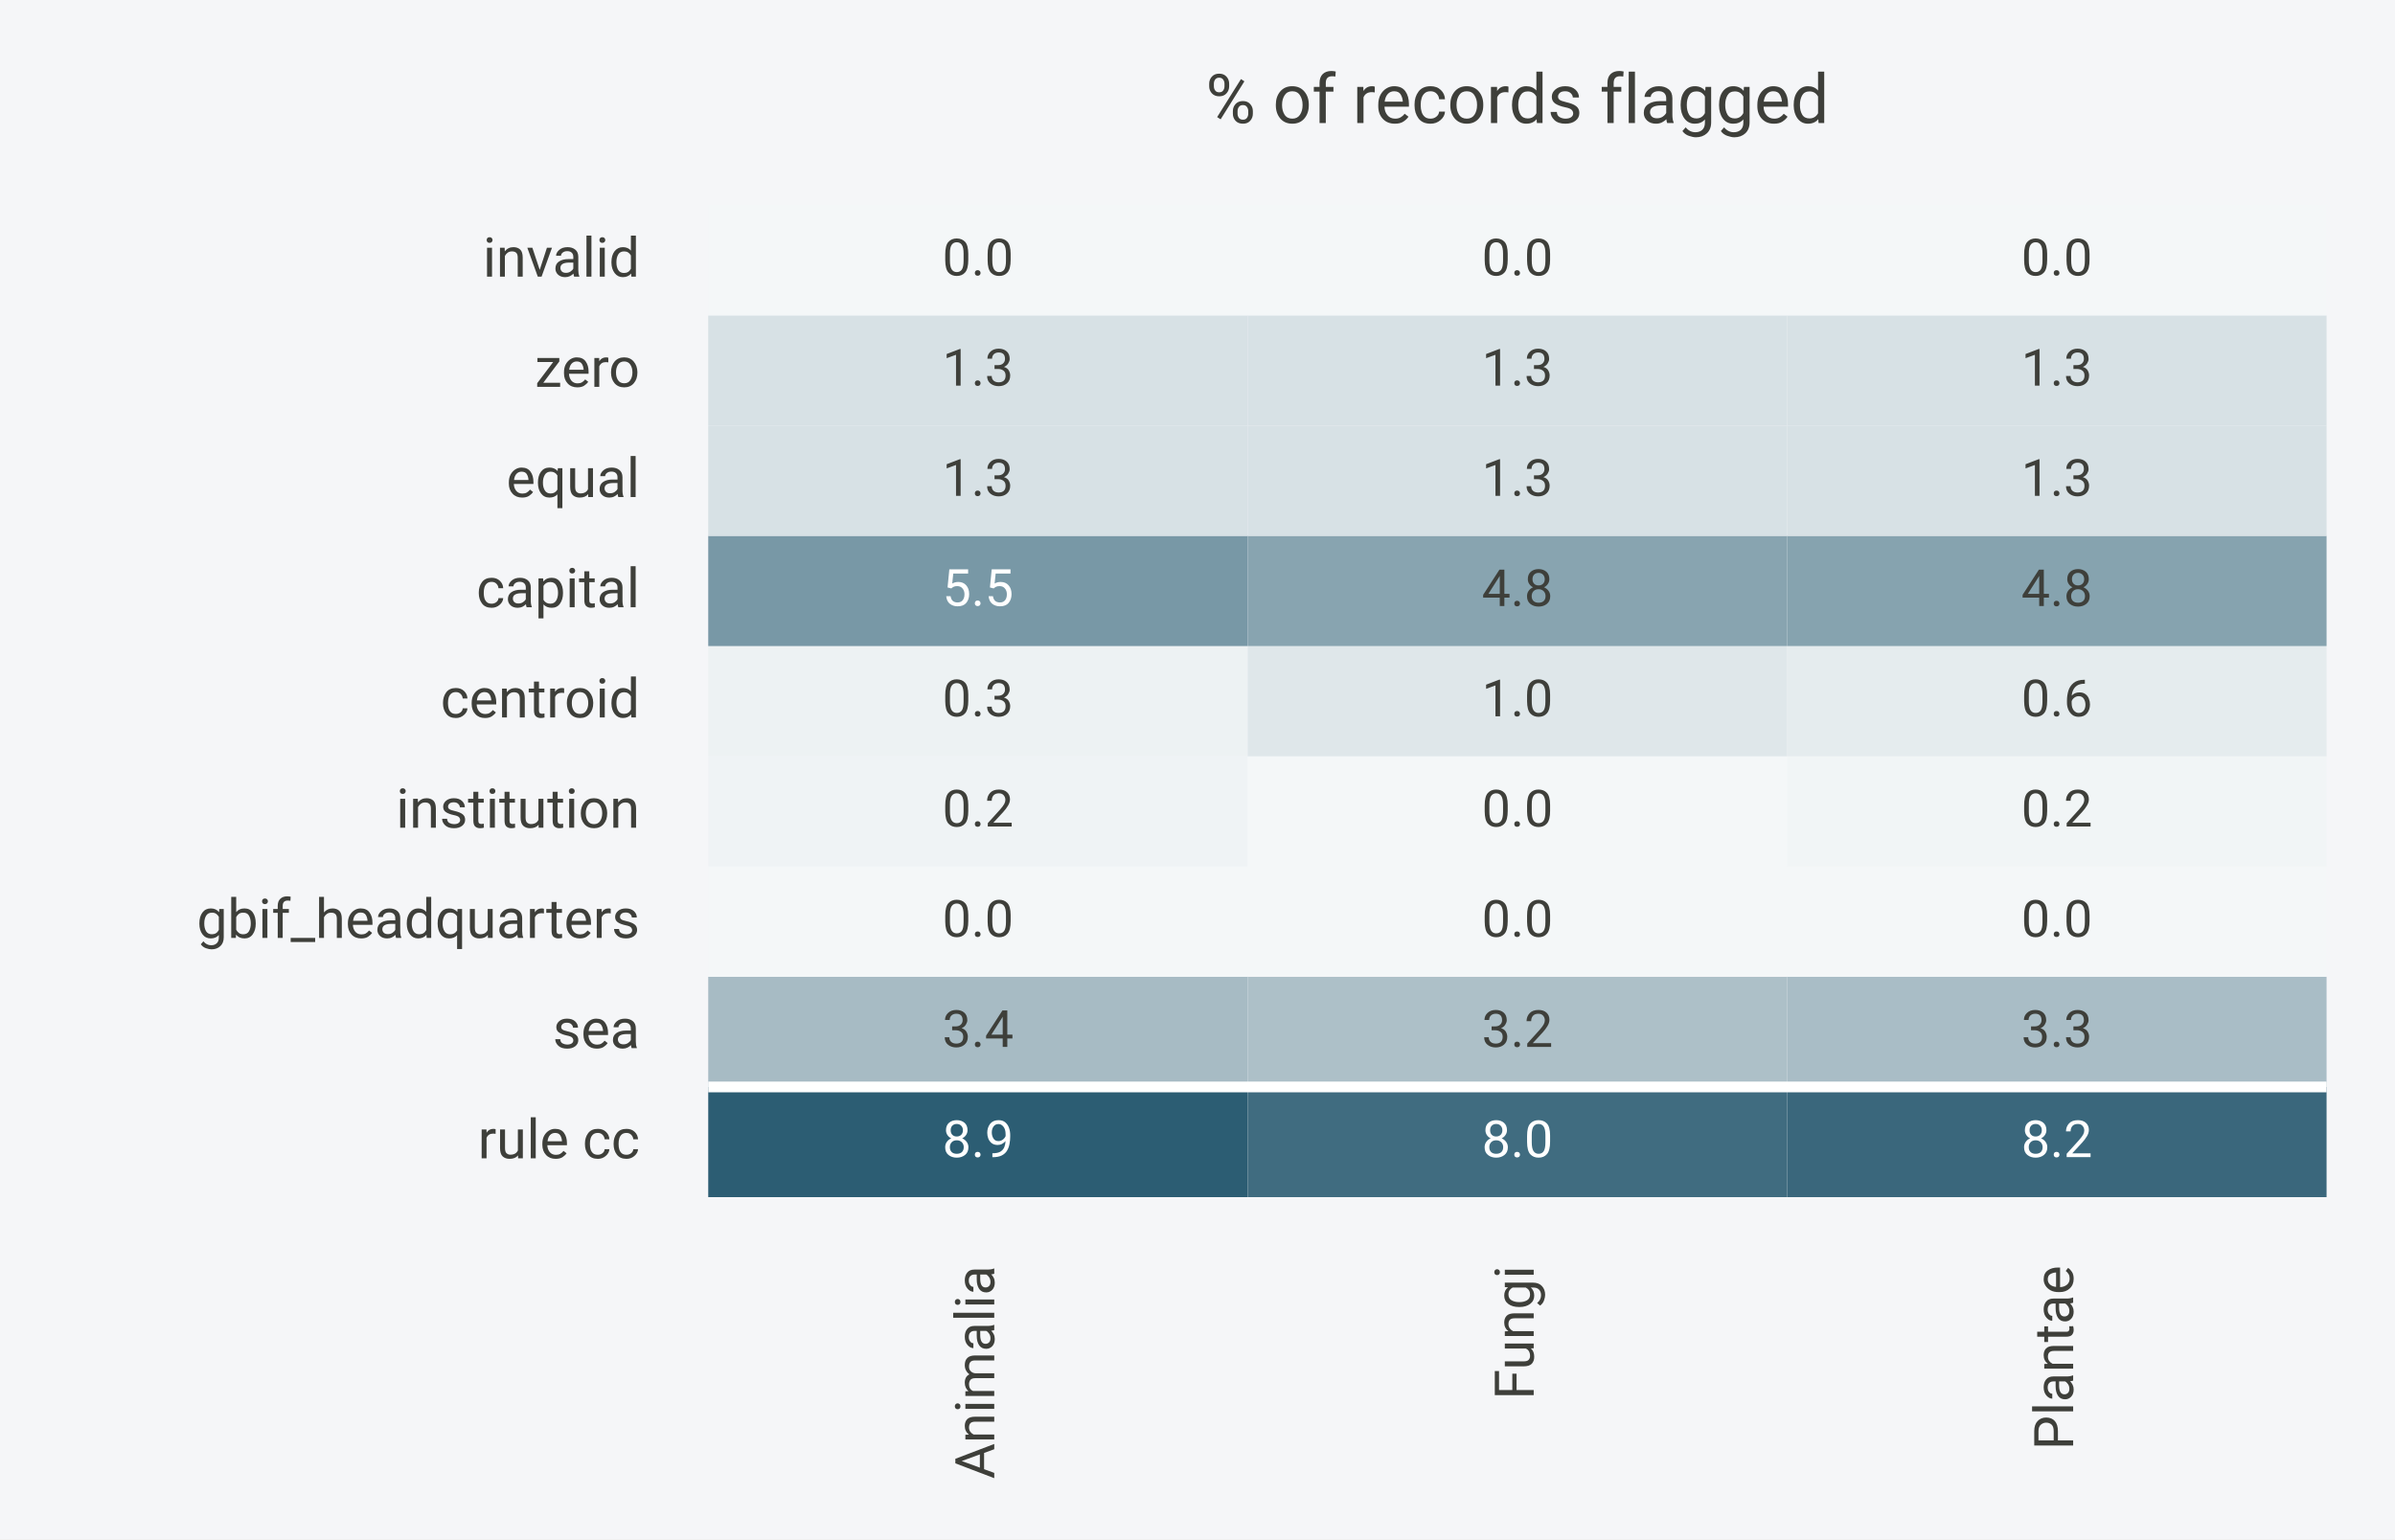
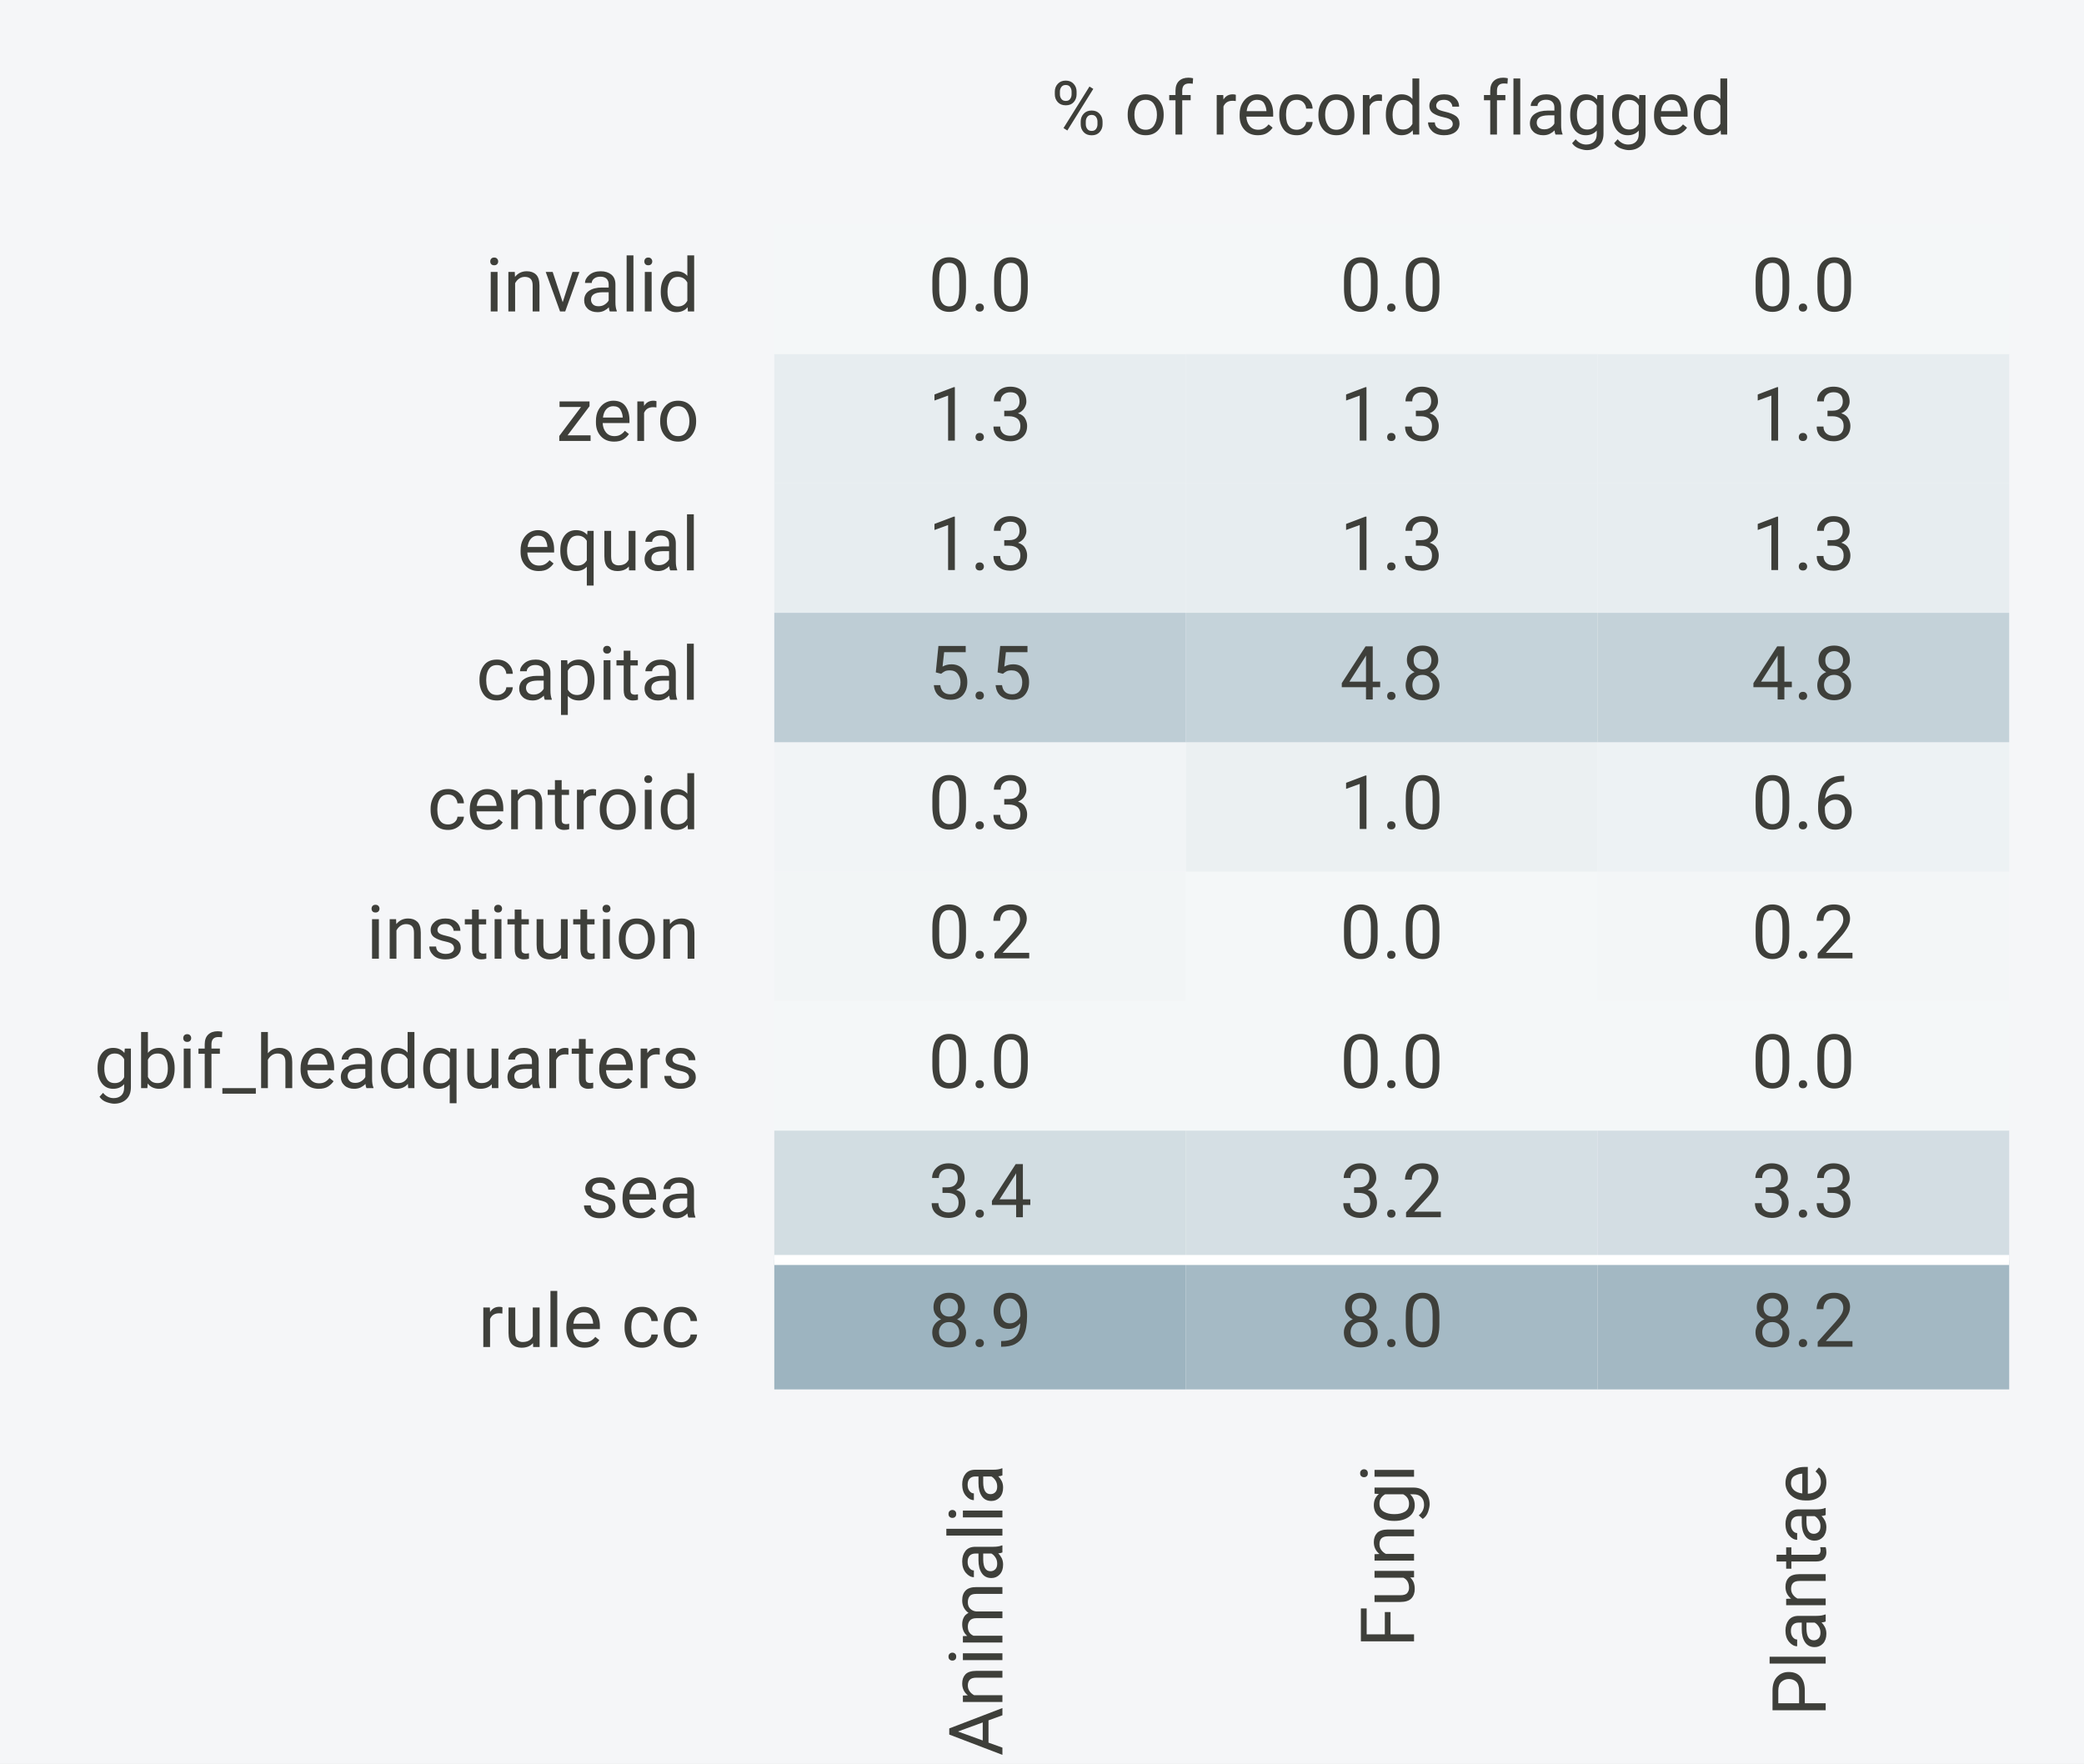
- <svg xmlns="http://www.w3.org/2000/svg" width="504.00pt" height="324.00pt" viewBox="0 0 504.00 324.00">
+ <svg xmlns="http://www.w3.org/2000/svg" width="468.00pt" height="396.00pt" viewBox="0 0 468.00 396.00">
  <g class="svglite">
    <defs>
      <style type="text/css">
    /* theme-aware-processed */
    .svglite line, .svglite polyline, .svglite polygon, .svglite path, .svglite circle {
      fill: none;
      stroke: #3E3F3A;
      stroke-linecap: round;
      stroke-linejoin: round;
      stroke-miterlimit: 10.00;
    }
    .svglite &gt; g &gt; rect {
      fill: none;
      stroke: #3E3F3A;
      stroke-linecap: round;
      stroke-linejoin: round;
      stroke-miterlimit: 10.00;
    }
    .svglite text {
      white-space: pre;
      fill: #3E3F3A;
    }
    .svglite g.glyphgroup path {
      fill: inherit;
      stroke: none;
    }
  </style>
    </defs>
-     <rect width="100%" height="100%" style="stroke: none; fill: #F5F6F8;" />
+     <rect class="svg-bg" width="100%" height="100%" style="stroke: none; fill: #F5F6F8;" />
    <defs>
-       <clipPath id="cpMC4wMHw1MDQuMDB8MC4wMHwzMjQuMDA=">
-         <rect x="0.00" y="0.00" width="504.00" height="324.00" />
+       <clipPath id="cpMC4wMHw0NjguMDB8MC4wMHwzOTYuMDA=">
+         <rect x="0.00" y="0.00" width="468.00" height="396.00" />
      </clipPath>
    </defs>
-     <g clip-path="url(#cpMC4wMHw1MDQuMDB8MC4wMHwzMjQuMDA=)">
+     <g clip-path="url(#cpMC4wMHw0NjguMDB8MC4wMHwzOTYuMDA=)">
</g>
    <defs>
-       <clipPath id="cpMTQ5LjA0fDQ4OS42MHw0My4yMHwyNTIuMDA=">
-         <rect x="149.04" y="43.20" width="340.56" height="208.80" />
+       <clipPath id="cpMTczLjg4fDQ1MS4yMHw1MC40MHwzMTIuMDA=">
+         <rect x="173.88" y="50.40" width="277.32" height="261.60" />
      </clipPath>
    </defs>
-     <g clip-path="url(#cpMTQ5LjA0fDQ4OS42MHw0My4yMHwyNTIuMDA=)">
-       <rect x="149.04" y="228.80" width="113.52" height="23.20" style="stroke-width: 0.75; stroke: none; fill: #2C5D73;" />
-       <rect x="149.04" y="205.60" width="113.52" height="23.20" style="stroke-width: 0.75; stroke: none; fill: #A7BBC4;" />
-       <rect x="149.04" y="182.40" width="113.52" height="23.20" style="stroke-width: 0.75; stroke: none; fill: #F4F7F8;" />
-       <rect x="149.04" y="159.20" width="113.52" height="23.20" style="stroke-width: 0.75; stroke: none; fill: #EFF3F5;" />
-       <rect x="149.04" y="136.00" width="113.52" height="23.20" style="stroke-width: 0.75; stroke: none; fill: #EDF2F3;" />
-       <rect x="149.04" y="112.80" width="113.52" height="23.20" style="stroke-width: 0.75; stroke: none; fill: #7898A6;" />
-       <rect x="149.04" y="89.60" width="113.52" height="23.20" style="stroke-width: 0.75; stroke: none; fill: #D7E1E5;" />
-       <rect x="149.04" y="66.40" width="113.52" height="23.20" style="stroke-width: 0.75; stroke: none; fill: #D7E1E5;" />
-       <rect x="149.04" y="43.20" width="113.52" height="23.20" style="stroke-width: 0.75; stroke: none; fill: #F4F7F8;" />
-       <rect x="262.56" y="228.80" width="113.52" height="23.20" style="stroke-width: 0.75; stroke: none; fill: #406C80;" />
-       <rect x="262.56" y="205.60" width="113.52" height="23.20" style="stroke-width: 0.75; stroke: none; fill: #ADC0C8;" />
-       <rect x="262.56" y="182.40" width="113.52" height="23.20" style="stroke-width: 0.75; stroke: none; fill: #F4F7F8;" />
-       <rect x="262.56" y="159.20" width="113.52" height="23.20" style="stroke-width: 0.75; stroke: none; fill: #F4F7F8;" />
-       <rect x="262.56" y="136.00" width="113.52" height="23.20" style="stroke-width: 0.75; stroke: none; fill: #DFE7EA;" />
-       <rect x="262.56" y="112.80" width="113.52" height="23.20" style="stroke-width: 0.75; stroke: none; fill: #88A4B0;" />
-       <rect x="262.56" y="89.60" width="113.52" height="23.20" style="stroke-width: 0.75; stroke: none; fill: #D7E1E5;" />
-       <rect x="262.56" y="66.40" width="113.52" height="23.20" style="stroke-width: 0.75; stroke: none; fill: #D7E1E5;" />
-       <rect x="262.56" y="43.20" width="113.52" height="23.20" style="stroke-width: 0.75; stroke: none; fill: #F4F7F8;" />
-       <rect x="376.08" y="228.80" width="113.52" height="23.20" style="stroke-width: 0.75; stroke: none; fill: #3A677C;" />
-       <rect x="376.08" y="205.60" width="113.52" height="23.20" style="stroke-width: 0.75; stroke: none; fill: #A9BDC6;" />
-       <rect x="376.08" y="182.40" width="113.52" height="23.20" style="stroke-width: 0.75; stroke: none; fill: #F4F7F8;" />
-       <rect x="376.08" y="159.20" width="113.52" height="23.20" style="stroke-width: 0.75; stroke: none; fill: #F1F5F6;" />
-       <rect x="376.08" y="136.00" width="113.52" height="23.20" style="stroke-width: 0.75; stroke: none; fill: #E5ECEE;" />
-       <rect x="376.08" y="112.80" width="113.52" height="23.20" style="stroke-width: 0.75; stroke: none; fill: #86A3AF;" />
-       <rect x="376.08" y="89.60" width="113.52" height="23.20" style="stroke-width: 0.75; stroke: none; fill: #D7E1E5;" />
-       <rect x="376.08" y="66.40" width="113.52" height="23.20" style="stroke-width: 0.75; stroke: none; fill: #D7E1E5;" />
-       <rect x="376.08" y="43.20" width="113.52" height="23.20" style="stroke-width: 0.75; stroke: none; fill: #F4F7F8;" />
+     <g clip-path="url(#cpMTczLjg4fDQ1MS4yMHw1MC40MHwzMTIuMDA=)">
+       <rect x="173.88" y="282.93" width="92.44" height="29.07" style="stroke-width: 0.75; stroke: none; fill: #9DB4C0;" />
+       <rect x="266.32" y="282.93" width="92.44" height="29.07" style="stroke-width: 0.75; stroke: none; fill: #A5BAC5;" />
+       <rect x="358.76" y="282.93" width="92.44" height="29.07" style="stroke-width: 0.75; stroke: none; fill: #A3B8C3;" />
+       <rect x="173.88" y="253.87" width="92.44" height="29.07" style="stroke-width: 0.75; stroke: none; fill: #D2DDE2;" />
+       <rect x="266.32" y="253.87" width="92.44" height="29.07" style="stroke-width: 0.75; stroke: none; fill: #D5DFE4;" />
+       <rect x="358.76" y="253.87" width="92.44" height="29.07" style="stroke-width: 0.75; stroke: none; fill: #D3DDE3;" />
+       <rect x="173.88" y="224.80" width="92.44" height="29.07" style="stroke-width: 0.75; stroke: none; fill: #F4F7F8;" />
+       <rect x="266.32" y="224.80" width="92.44" height="29.07" style="stroke-width: 0.75; stroke: none; fill: #F4F7F8;" />
+       <rect x="358.76" y="224.80" width="92.44" height="29.07" style="stroke-width: 0.75; stroke: none; fill: #F4F7F8;" />
+       <rect x="173.88" y="195.73" width="92.44" height="29.07" style="stroke-width: 0.75; stroke: none; fill: #F2F5F6;" />
+       <rect x="266.32" y="195.73" width="92.44" height="29.07" style="stroke-width: 0.75; stroke: none; fill: #F4F7F8;" />
+       <rect x="358.76" y="195.73" width="92.44" height="29.07" style="stroke-width: 0.75; stroke: none; fill: #F3F6F7;" />
+       <rect x="173.88" y="166.67" width="92.44" height="29.07" style="stroke-width: 0.75; stroke: none; fill: #F1F4F6;" />
+       <rect x="266.32" y="166.67" width="92.44" height="29.07" style="stroke-width: 0.75; stroke: none; fill: #EBF0F2;" />
+       <rect x="358.76" y="166.67" width="92.44" height="29.07" style="stroke-width: 0.75; stroke: none; fill: #EDF2F4;" />
+       <rect x="173.88" y="137.60" width="92.44" height="29.07" style="stroke-width: 0.75; stroke: none; fill: #BECDD5;" />
+       <rect x="266.32" y="137.60" width="92.44" height="29.07" style="stroke-width: 0.75; stroke: none; fill: #C5D3DA;" />
+       <rect x="358.76" y="137.60" width="92.44" height="29.07" style="stroke-width: 0.75; stroke: none; fill: #C4D2D9;" />
+       <rect x="173.88" y="108.53" width="92.44" height="29.07" style="stroke-width: 0.75; stroke: none; fill: #E7EDF0;" />
+       <rect x="266.32" y="108.53" width="92.44" height="29.07" style="stroke-width: 0.75; stroke: none; fill: #E7EDF0;" />
+       <rect x="358.76" y="108.53" width="92.44" height="29.07" style="stroke-width: 0.75; stroke: none; fill: #E7EDF0;" />
+       <rect x="173.88" y="79.47" width="92.44" height="29.07" style="stroke-width: 0.75; stroke: none; fill: #E7EDF0;" />
+       <rect x="266.32" y="79.47" width="92.44" height="29.07" style="stroke-width: 0.75; stroke: none; fill: #E7EDF0;" />
+       <rect x="358.76" y="79.47" width="92.44" height="29.07" style="stroke-width: 0.75; stroke: none; fill: #E7EDF0;" />
+       <rect x="173.88" y="50.40" width="92.44" height="29.07" style="stroke-width: 0.75; stroke: none; fill: #F4F7F8;" />
+       <rect x="266.32" y="50.40" width="92.44" height="29.07" style="stroke-width: 0.75; stroke: none; fill: #F4F7F8;" />
+       <rect x="358.76" y="50.40" width="92.44" height="29.07" style="stroke-width: 0.75; stroke: none; fill: #F4F7F8;" />
    </g>
-     <g clip-path="url(#cpMC4wMHw1MDQuMDB8MC4wMHwzMjQuMDA=)">
-       <text transform="translate(209.23,266.40) rotate(-90)" text-anchor="end" style="font-size: 0.96em; font-family: &quot;Roboto&quot;, -apple-system, BlinkMacSystemFont, &quot;Segoe UI&quot;, system-ui, sans-serif;">Animalia</text>
-       <text transform="translate(322.75,266.40) rotate(-90)" text-anchor="end" style="font-size: 0.96em; font-family: &quot;Roboto&quot;, -apple-system, BlinkMacSystemFont, &quot;Segoe UI&quot;, system-ui, sans-serif;">Fungi</text>
-       <text transform="translate(436.27,266.40) rotate(-90)" text-anchor="end" style="font-size: 0.96em; font-family: &quot;Roboto&quot;, -apple-system, BlinkMacSystemFont, &quot;Segoe UI&quot;, system-ui, sans-serif;">Plantae</text>
-       <text x="134.64" y="243.83" text-anchor="end" style="font-size: 0.96em; font-family: &quot;Roboto&quot;, -apple-system, BlinkMacSystemFont, &quot;Segoe UI&quot;, system-ui, sans-serif;">rule cc</text>
-       <text x="134.64" y="220.63" text-anchor="end" style="font-size: 0.96em; font-family: &quot;Roboto&quot;, -apple-system, BlinkMacSystemFont, &quot;Segoe UI&quot;, system-ui, sans-serif;">sea</text>
-       <text x="134.64" y="197.43" text-anchor="end" style="font-size: 0.96em; font-family: &quot;Roboto&quot;, -apple-system, BlinkMacSystemFont, &quot;Segoe UI&quot;, system-ui, sans-serif;">gbif_headquarters</text>
-       <text x="134.64" y="174.23" text-anchor="end" style="font-size: 0.96em; font-family: &quot;Roboto&quot;, -apple-system, BlinkMacSystemFont, &quot;Segoe UI&quot;, system-ui, sans-serif;">institution</text>
-       <text x="134.64" y="151.03" text-anchor="end" style="font-size: 0.96em; font-family: &quot;Roboto&quot;, -apple-system, BlinkMacSystemFont, &quot;Segoe UI&quot;, system-ui, sans-serif;">centroid</text>
-       <text x="134.64" y="127.83" text-anchor="end" style="font-size: 0.96em; font-family: &quot;Roboto&quot;, -apple-system, BlinkMacSystemFont, &quot;Segoe UI&quot;, system-ui, sans-serif;">capital</text>
-       <text x="134.64" y="104.63" text-anchor="end" style="font-size: 0.96em; font-family: &quot;Roboto&quot;, -apple-system, BlinkMacSystemFont, &quot;Segoe UI&quot;, system-ui, sans-serif;">equal</text>
-       <text x="134.64" y="81.43" text-anchor="end" style="font-size: 0.96em; font-family: &quot;Roboto&quot;, -apple-system, BlinkMacSystemFont, &quot;Segoe UI&quot;, system-ui, sans-serif;">zero</text>
-       <text x="134.64" y="58.23" text-anchor="end" style="font-size: 0.96em; font-family: &quot;Roboto&quot;, -apple-system, BlinkMacSystemFont, &quot;Segoe UI&quot;, system-ui, sans-serif;">invalid</text>
+     <g clip-path="url(#cpMC4wMHw0NjguMDB8MC4wMHwzOTYuMDA=)">
+       <text transform="translate(225.11,328.80) rotate(-90)" text-anchor="end" style="font-size: 1.4em; font-family: &quot;Roboto&quot;, -apple-system, BlinkMacSystemFont, &quot;Segoe UI&quot;, system-ui, sans-serif;">Animalia</text>
+       <text transform="translate(317.55,328.80) rotate(-90)" text-anchor="end" style="font-size: 1.4em; font-family: &quot;Roboto&quot;, -apple-system, BlinkMacSystemFont, &quot;Segoe UI&quot;, system-ui, sans-serif;">Fungi</text>
+       <text transform="translate(409.99,328.80) rotate(-90)" text-anchor="end" style="font-size: 1.4em; font-family: &quot;Roboto&quot;, -apple-system, BlinkMacSystemFont, &quot;Segoe UI&quot;, system-ui, sans-serif;">Plantae</text>
+       <text x="157.08" y="302.48" text-anchor="end" style="font-size: 1.4em; font-family: &quot;Roboto&quot;, -apple-system, BlinkMacSystemFont, &quot;Segoe UI&quot;, system-ui, sans-serif;">rule cc</text>
+       <text x="157.08" y="273.41" text-anchor="end" style="font-size: 1.4em; font-family: &quot;Roboto&quot;, -apple-system, BlinkMacSystemFont, &quot;Segoe UI&quot;, system-ui, sans-serif;">sea</text>
+       <text x="157.08" y="244.34" text-anchor="end" style="font-size: 1.4em; font-family: &quot;Roboto&quot;, -apple-system, BlinkMacSystemFont, &quot;Segoe UI&quot;, system-ui, sans-serif;">gbif_headquarters</text>
+       <text x="157.08" y="215.28" text-anchor="end" style="font-size: 1.4em; font-family: &quot;Roboto&quot;, -apple-system, BlinkMacSystemFont, &quot;Segoe UI&quot;, system-ui, sans-serif;">institution</text>
+       <text x="157.08" y="186.21" text-anchor="end" style="font-size: 1.4em; font-family: &quot;Roboto&quot;, -apple-system, BlinkMacSystemFont, &quot;Segoe UI&quot;, system-ui, sans-serif;">centroid</text>
+       <text x="157.08" y="157.14" text-anchor="end" style="font-size: 1.4em; font-family: &quot;Roboto&quot;, -apple-system, BlinkMacSystemFont, &quot;Segoe UI&quot;, system-ui, sans-serif;">capital</text>
+       <text x="157.08" y="128.08" text-anchor="end" style="font-size: 1.4em; font-family: &quot;Roboto&quot;, -apple-system, BlinkMacSystemFont, &quot;Segoe UI&quot;, system-ui, sans-serif;">equal</text>
+       <text x="157.08" y="99.01" text-anchor="end" style="font-size: 1.4em; font-family: &quot;Roboto&quot;, -apple-system, BlinkMacSystemFont, &quot;Segoe UI&quot;, system-ui, sans-serif;">zero</text>
+       <text x="157.08" y="69.94" text-anchor="end" style="font-size: 1.4em; font-family: &quot;Roboto&quot;, -apple-system, BlinkMacSystemFont, &quot;Segoe UI&quot;, system-ui, sans-serif;">invalid</text>
    </g>
-     <g clip-path="url(#cpMTQ5LjA0fDQ4OS42MHw0My4yMHwyNTIuMDA=)">
-       <line x1="149.04" y1="228.80" x2="489.60" y2="228.80" style="stroke-width: 2.25; stroke: #FFFFFF;" />
-       <text class="preserve-color" x="205.80" y="243.58" text-anchor="middle" style="font-size: 0.9em;fill: #FFFFFF; font-family: &quot;Roboto&quot;, -apple-system, BlinkMacSystemFont, &quot;Segoe UI&quot;, system-ui, sans-serif;">8.9</text>
-       <text class="preserve-color" x="319.32" y="243.58" text-anchor="middle" style="font-size: 0.9em;fill: #FFFFFF; font-family: &quot;Roboto&quot;, -apple-system, BlinkMacSystemFont, &quot;Segoe UI&quot;, system-ui, sans-serif;">8.0</text>
-       <text class="preserve-color" x="432.84" y="243.58" text-anchor="middle" style="font-size: 0.9em;fill: #FFFFFF; font-family: &quot;Roboto&quot;, -apple-system, BlinkMacSystemFont, &quot;Segoe UI&quot;, system-ui, sans-serif;">8.2</text>
-       <text class="preserve-color" x="205.80" y="220.38" text-anchor="middle" style="font-size: 0.9em; font-family: &quot;Roboto&quot;, -apple-system, BlinkMacSystemFont, &quot;Segoe UI&quot;, system-ui, sans-serif;">3.4</text>
-       <text class="preserve-color" x="319.32" y="220.38" text-anchor="middle" style="font-size: 0.9em; font-family: &quot;Roboto&quot;, -apple-system, BlinkMacSystemFont, &quot;Segoe UI&quot;, system-ui, sans-serif;">3.2</text>
-       <text class="preserve-color" x="432.84" y="220.38" text-anchor="middle" style="font-size: 0.9em; font-family: &quot;Roboto&quot;, -apple-system, BlinkMacSystemFont, &quot;Segoe UI&quot;, system-ui, sans-serif;">3.3</text>
-       <text class="preserve-color" x="205.80" y="197.18" text-anchor="middle" style="font-size: 0.9em; font-family: &quot;Roboto&quot;, -apple-system, BlinkMacSystemFont, &quot;Segoe UI&quot;, system-ui, sans-serif;">0.0</text>
-       <text class="preserve-color" x="319.32" y="197.18" text-anchor="middle" style="font-size: 0.9em; font-family: &quot;Roboto&quot;, -apple-system, BlinkMacSystemFont, &quot;Segoe UI&quot;, system-ui, sans-serif;">0.0</text>
-       <text class="preserve-color" x="432.84" y="197.18" text-anchor="middle" style="font-size: 0.9em; font-family: &quot;Roboto&quot;, -apple-system, BlinkMacSystemFont, &quot;Segoe UI&quot;, system-ui, sans-serif;">0.0</text>
-       <text class="preserve-color" x="205.80" y="173.98" text-anchor="middle" style="font-size: 0.9em; font-family: &quot;Roboto&quot;, -apple-system, BlinkMacSystemFont, &quot;Segoe UI&quot;, system-ui, sans-serif;">0.2</text>
-       <text class="preserve-color" x="319.32" y="173.98" text-anchor="middle" style="font-size: 0.9em; font-family: &quot;Roboto&quot;, -apple-system, BlinkMacSystemFont, &quot;Segoe UI&quot;, system-ui, sans-serif;">0.0</text>
-       <text class="preserve-color" x="432.84" y="173.98" text-anchor="middle" style="font-size: 0.9em; font-family: &quot;Roboto&quot;, -apple-system, BlinkMacSystemFont, &quot;Segoe UI&quot;, system-ui, sans-serif;">0.2</text>
-       <text class="preserve-color" x="205.80" y="150.78" text-anchor="middle" style="font-size: 0.9em; font-family: &quot;Roboto&quot;, -apple-system, BlinkMacSystemFont, &quot;Segoe UI&quot;, system-ui, sans-serif;">0.3</text>
-       <text class="preserve-color" x="319.32" y="150.78" text-anchor="middle" style="font-size: 0.9em; font-family: &quot;Roboto&quot;, -apple-system, BlinkMacSystemFont, &quot;Segoe UI&quot;, system-ui, sans-serif;">1.0</text>
-       <text class="preserve-color" x="432.84" y="150.78" text-anchor="middle" style="font-size: 0.9em; font-family: &quot;Roboto&quot;, -apple-system, BlinkMacSystemFont, &quot;Segoe UI&quot;, system-ui, sans-serif;">0.6</text>
-       <text class="preserve-color" x="205.80" y="127.52" text-anchor="middle" style="font-size: 0.9em;fill: #FFFFFF; font-family: &quot;Roboto&quot;, -apple-system, BlinkMacSystemFont, &quot;Segoe UI&quot;, system-ui, sans-serif;">5.5</text>
-       <text class="preserve-color" x="319.32" y="127.58" text-anchor="middle" style="font-size: 0.9em; font-family: &quot;Roboto&quot;, -apple-system, BlinkMacSystemFont, &quot;Segoe UI&quot;, system-ui, sans-serif;">4.8</text>
-       <text class="preserve-color" x="432.84" y="127.58" text-anchor="middle" style="font-size: 0.9em; font-family: &quot;Roboto&quot;, -apple-system, BlinkMacSystemFont, &quot;Segoe UI&quot;, system-ui, sans-serif;">4.8</text>
-       <text class="preserve-color" x="205.80" y="104.38" text-anchor="middle" style="font-size: 0.9em; font-family: &quot;Roboto&quot;, -apple-system, BlinkMacSystemFont, &quot;Segoe UI&quot;, system-ui, sans-serif;">1.3</text>
-       <text class="preserve-color" x="319.32" y="104.38" text-anchor="middle" style="font-size: 0.9em; font-family: &quot;Roboto&quot;, -apple-system, BlinkMacSystemFont, &quot;Segoe UI&quot;, system-ui, sans-serif;">1.3</text>
-       <text class="preserve-color" x="432.84" y="104.38" text-anchor="middle" style="font-size: 0.9em; font-family: &quot;Roboto&quot;, -apple-system, BlinkMacSystemFont, &quot;Segoe UI&quot;, system-ui, sans-serif;">1.3</text>
-       <text class="preserve-color" x="205.80" y="81.18" text-anchor="middle" style="font-size: 0.9em; font-family: &quot;Roboto&quot;, -apple-system, BlinkMacSystemFont, &quot;Segoe UI&quot;, system-ui, sans-serif;">1.3</text>
-       <text class="preserve-color" x="319.32" y="81.18" text-anchor="middle" style="font-size: 0.9em; font-family: &quot;Roboto&quot;, -apple-system, BlinkMacSystemFont, &quot;Segoe UI&quot;, system-ui, sans-serif;">1.3</text>
-       <text class="preserve-color" x="432.84" y="81.18" text-anchor="middle" style="font-size: 0.9em; font-family: &quot;Roboto&quot;, -apple-system, BlinkMacSystemFont, &quot;Segoe UI&quot;, system-ui, sans-serif;">1.3</text>
-       <text class="preserve-color" x="205.80" y="57.98" text-anchor="middle" style="font-size: 0.9em; font-family: &quot;Roboto&quot;, -apple-system, BlinkMacSystemFont, &quot;Segoe UI&quot;, system-ui, sans-serif;">0.0</text>
-       <text class="preserve-color" x="319.32" y="57.98" text-anchor="middle" style="font-size: 0.9em; font-family: &quot;Roboto&quot;, -apple-system, BlinkMacSystemFont, &quot;Segoe UI&quot;, system-ui, sans-serif;">0.0</text>
-       <text class="preserve-color" x="432.84" y="57.98" text-anchor="middle" style="font-size: 0.9em; font-family: &quot;Roboto&quot;, -apple-system, BlinkMacSystemFont, &quot;Segoe UI&quot;, system-ui, sans-serif;">0.0</text>
+     <g clip-path="url(#cpMTczLjg4fDQ1MS4yMHw1MC40MHwzMTIuMDA=)">
+       <line x1="173.88" y1="282.93" x2="451.20" y2="282.93" style="stroke-width: 2.25; stroke: #FFFFFF;" />
+       <text class="preserve-color" x="220.10" y="302.41" text-anchor="middle" style="font-size: 1.4em; font-family: &quot;Roboto&quot;, -apple-system, BlinkMacSystemFont, &quot;Segoe UI&quot;, system-ui, sans-serif;">8.9</text>
+       <text class="preserve-color" x="312.54" y="302.41" text-anchor="middle" style="font-size: 1.4em; font-family: &quot;Roboto&quot;, -apple-system, BlinkMacSystemFont, &quot;Segoe UI&quot;, system-ui, sans-serif;">8.0</text>
+       <text class="preserve-color" x="404.98" y="302.41" text-anchor="middle" style="font-size: 1.4em; font-family: &quot;Roboto&quot;, -apple-system, BlinkMacSystemFont, &quot;Segoe UI&quot;, system-ui, sans-serif;">8.2</text>
+       <text class="preserve-color" x="220.10" y="273.34" text-anchor="middle" style="font-size: 1.4em; font-family: &quot;Roboto&quot;, -apple-system, BlinkMacSystemFont, &quot;Segoe UI&quot;, system-ui, sans-serif;">3.4</text>
+       <text class="preserve-color" x="312.54" y="273.34" text-anchor="middle" style="font-size: 1.4em; font-family: &quot;Roboto&quot;, -apple-system, BlinkMacSystemFont, &quot;Segoe UI&quot;, system-ui, sans-serif;">3.2</text>
+       <text class="preserve-color" x="404.98" y="273.34" text-anchor="middle" style="font-size: 1.4em; font-family: &quot;Roboto&quot;, -apple-system, BlinkMacSystemFont, &quot;Segoe UI&quot;, system-ui, sans-serif;">3.3</text>
+       <text class="preserve-color" x="220.10" y="244.28" text-anchor="middle" style="font-size: 1.4em; font-family: &quot;Roboto&quot;, -apple-system, BlinkMacSystemFont, &quot;Segoe UI&quot;, system-ui, sans-serif;">0.0</text>
+       <text class="preserve-color" x="312.54" y="244.28" text-anchor="middle" style="font-size: 1.4em; font-family: &quot;Roboto&quot;, -apple-system, BlinkMacSystemFont, &quot;Segoe UI&quot;, system-ui, sans-serif;">0.0</text>
+       <text class="preserve-color" x="404.98" y="244.28" text-anchor="middle" style="font-size: 1.4em; font-family: &quot;Roboto&quot;, -apple-system, BlinkMacSystemFont, &quot;Segoe UI&quot;, system-ui, sans-serif;">0.0</text>
+       <text class="preserve-color" x="220.10" y="215.21" text-anchor="middle" style="font-size: 1.4em; font-family: &quot;Roboto&quot;, -apple-system, BlinkMacSystemFont, &quot;Segoe UI&quot;, system-ui, sans-serif;">0.2</text>
+       <text class="preserve-color" x="312.54" y="215.21" text-anchor="middle" style="font-size: 1.4em; font-family: &quot;Roboto&quot;, -apple-system, BlinkMacSystemFont, &quot;Segoe UI&quot;, system-ui, sans-serif;">0.0</text>
+       <text class="preserve-color" x="404.98" y="215.21" text-anchor="middle" style="font-size: 1.4em; font-family: &quot;Roboto&quot;, -apple-system, BlinkMacSystemFont, &quot;Segoe UI&quot;, system-ui, sans-serif;">0.2</text>
+       <text class="preserve-color" x="220.10" y="186.14" text-anchor="middle" style="font-size: 1.4em; font-family: &quot;Roboto&quot;, -apple-system, BlinkMacSystemFont, &quot;Segoe UI&quot;, system-ui, sans-serif;">0.3</text>
+       <text class="preserve-color" x="312.54" y="186.15" text-anchor="middle" style="font-size: 1.4em; font-family: &quot;Roboto&quot;, -apple-system, BlinkMacSystemFont, &quot;Segoe UI&quot;, system-ui, sans-serif;">1.0</text>
+       <text class="preserve-color" x="404.98" y="186.15" text-anchor="middle" style="font-size: 1.4em; font-family: &quot;Roboto&quot;, -apple-system, BlinkMacSystemFont, &quot;Segoe UI&quot;, system-ui, sans-serif;">0.6</text>
+       <text class="preserve-color" x="220.10" y="156.99" text-anchor="middle" style="font-size: 1.4em; font-family: &quot;Roboto&quot;, -apple-system, BlinkMacSystemFont, &quot;Segoe UI&quot;, system-ui, sans-serif;">5.5</text>
+       <text class="preserve-color" x="312.54" y="157.08" text-anchor="middle" style="font-size: 1.4em; font-family: &quot;Roboto&quot;, -apple-system, BlinkMacSystemFont, &quot;Segoe UI&quot;, system-ui, sans-serif;">4.8</text>
+       <text class="preserve-color" x="404.98" y="157.08" text-anchor="middle" style="font-size: 1.4em; font-family: &quot;Roboto&quot;, -apple-system, BlinkMacSystemFont, &quot;Segoe UI&quot;, system-ui, sans-serif;">4.8</text>
+       <text class="preserve-color" x="220.10" y="128.01" text-anchor="middle" style="font-size: 1.4em; font-family: &quot;Roboto&quot;, -apple-system, BlinkMacSystemFont, &quot;Segoe UI&quot;, system-ui, sans-serif;">1.3</text>
+       <text class="preserve-color" x="312.54" y="128.01" text-anchor="middle" style="font-size: 1.4em; font-family: &quot;Roboto&quot;, -apple-system, BlinkMacSystemFont, &quot;Segoe UI&quot;, system-ui, sans-serif;">1.3</text>
+       <text class="preserve-color" x="404.98" y="128.01" text-anchor="middle" style="font-size: 1.4em; font-family: &quot;Roboto&quot;, -apple-system, BlinkMacSystemFont, &quot;Segoe UI&quot;, system-ui, sans-serif;">1.3</text>
+       <text class="preserve-color" x="220.10" y="98.94" text-anchor="middle" style="font-size: 1.4em; font-family: &quot;Roboto&quot;, -apple-system, BlinkMacSystemFont, &quot;Segoe UI&quot;, system-ui, sans-serif;">1.3</text>
+       <text class="preserve-color" x="312.54" y="98.94" text-anchor="middle" style="font-size: 1.4em; font-family: &quot;Roboto&quot;, -apple-system, BlinkMacSystemFont, &quot;Segoe UI&quot;, system-ui, sans-serif;">1.3</text>
+       <text class="preserve-color" x="404.98" y="98.94" text-anchor="middle" style="font-size: 1.4em; font-family: &quot;Roboto&quot;, -apple-system, BlinkMacSystemFont, &quot;Segoe UI&quot;, system-ui, sans-serif;">1.3</text>
+       <text class="preserve-color" x="220.10" y="69.88" text-anchor="middle" style="font-size: 1.4em; font-family: &quot;Roboto&quot;, -apple-system, BlinkMacSystemFont, &quot;Segoe UI&quot;, system-ui, sans-serif;">0.0</text>
+       <text class="preserve-color" x="312.54" y="69.88" text-anchor="middle" style="font-size: 1.4em; font-family: &quot;Roboto&quot;, -apple-system, BlinkMacSystemFont, &quot;Segoe UI&quot;, system-ui, sans-serif;">0.0</text>
+       <text class="preserve-color" x="404.98" y="69.88" text-anchor="middle" style="font-size: 1.4em; font-family: &quot;Roboto&quot;, -apple-system, BlinkMacSystemFont, &quot;Segoe UI&quot;, system-ui, sans-serif;">0.0</text>
    </g>
-     <g clip-path="url(#cpMC4wMHw1MDQuMDB8MC4wMHwzMjQuMDA=)">
-       <text x="319.32" y="25.90" text-anchor="middle" style="font-size: 1.2em; font-family: &quot;Roboto&quot;, -apple-system, BlinkMacSystemFont, &quot;Segoe UI&quot;, system-ui, sans-serif;">% of records flagged</text>
+     <g clip-path="url(#cpMC4wMHw0NjguMDB8MC4wMHwzOTYuMDA=)">
+       <text x="312.54" y="30.21" text-anchor="middle" style="font-size: 1.4em; font-family: &quot;Roboto&quot;, -apple-system, BlinkMacSystemFont, &quot;Segoe UI&quot;, system-ui, sans-serif;">% of records flagged</text>
    </g>
  </g>
</svg>
